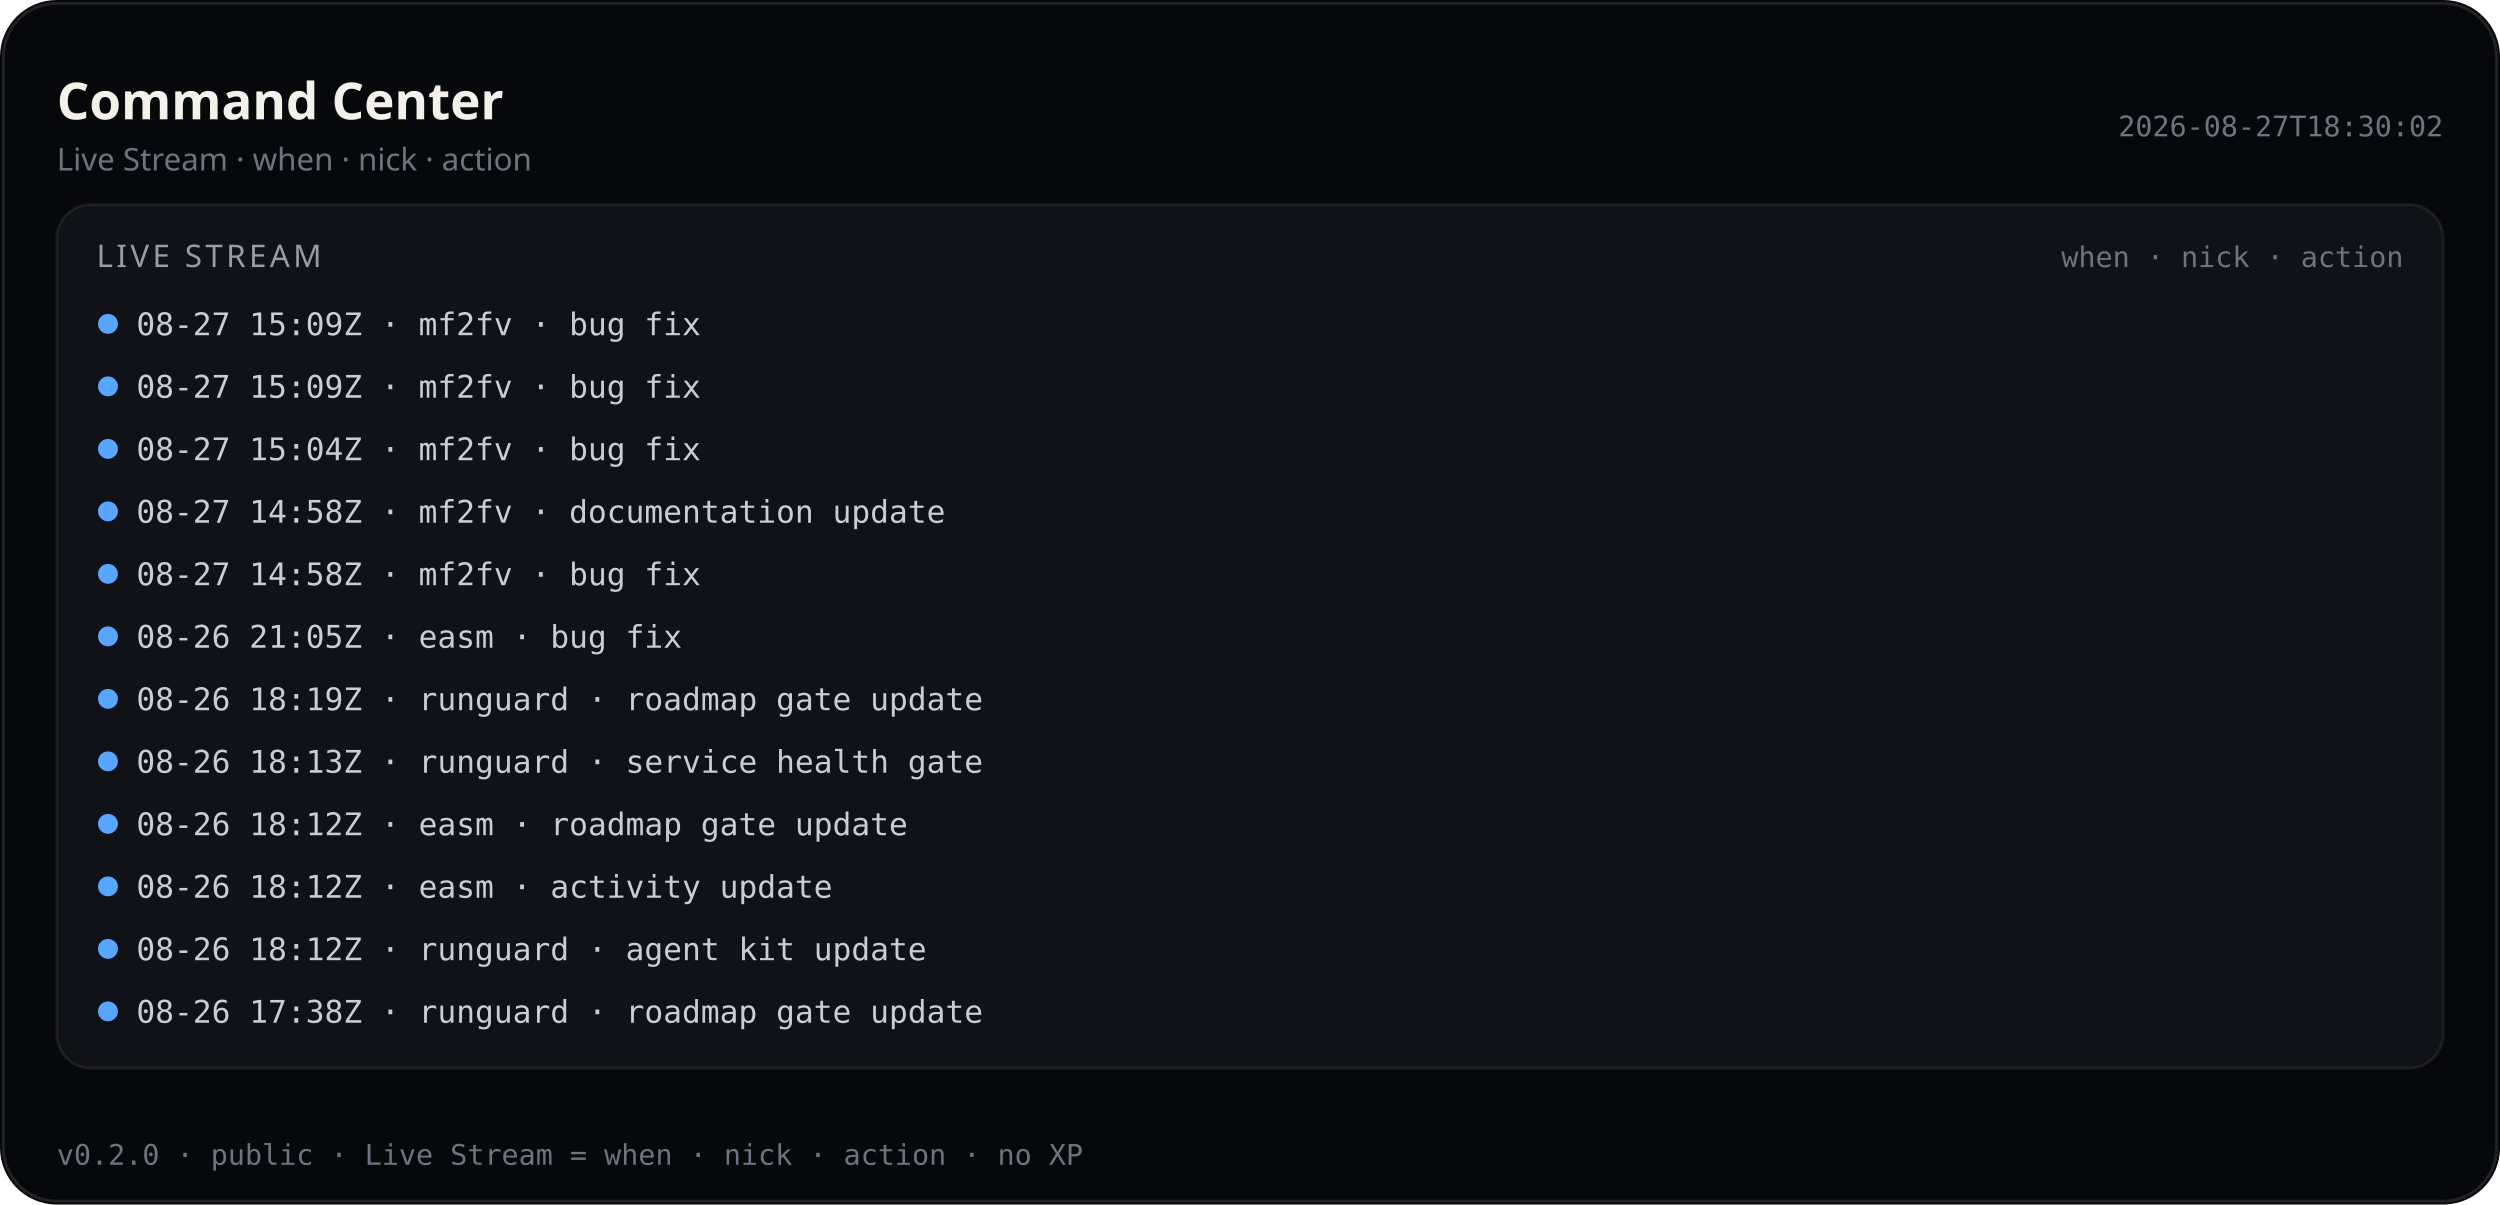
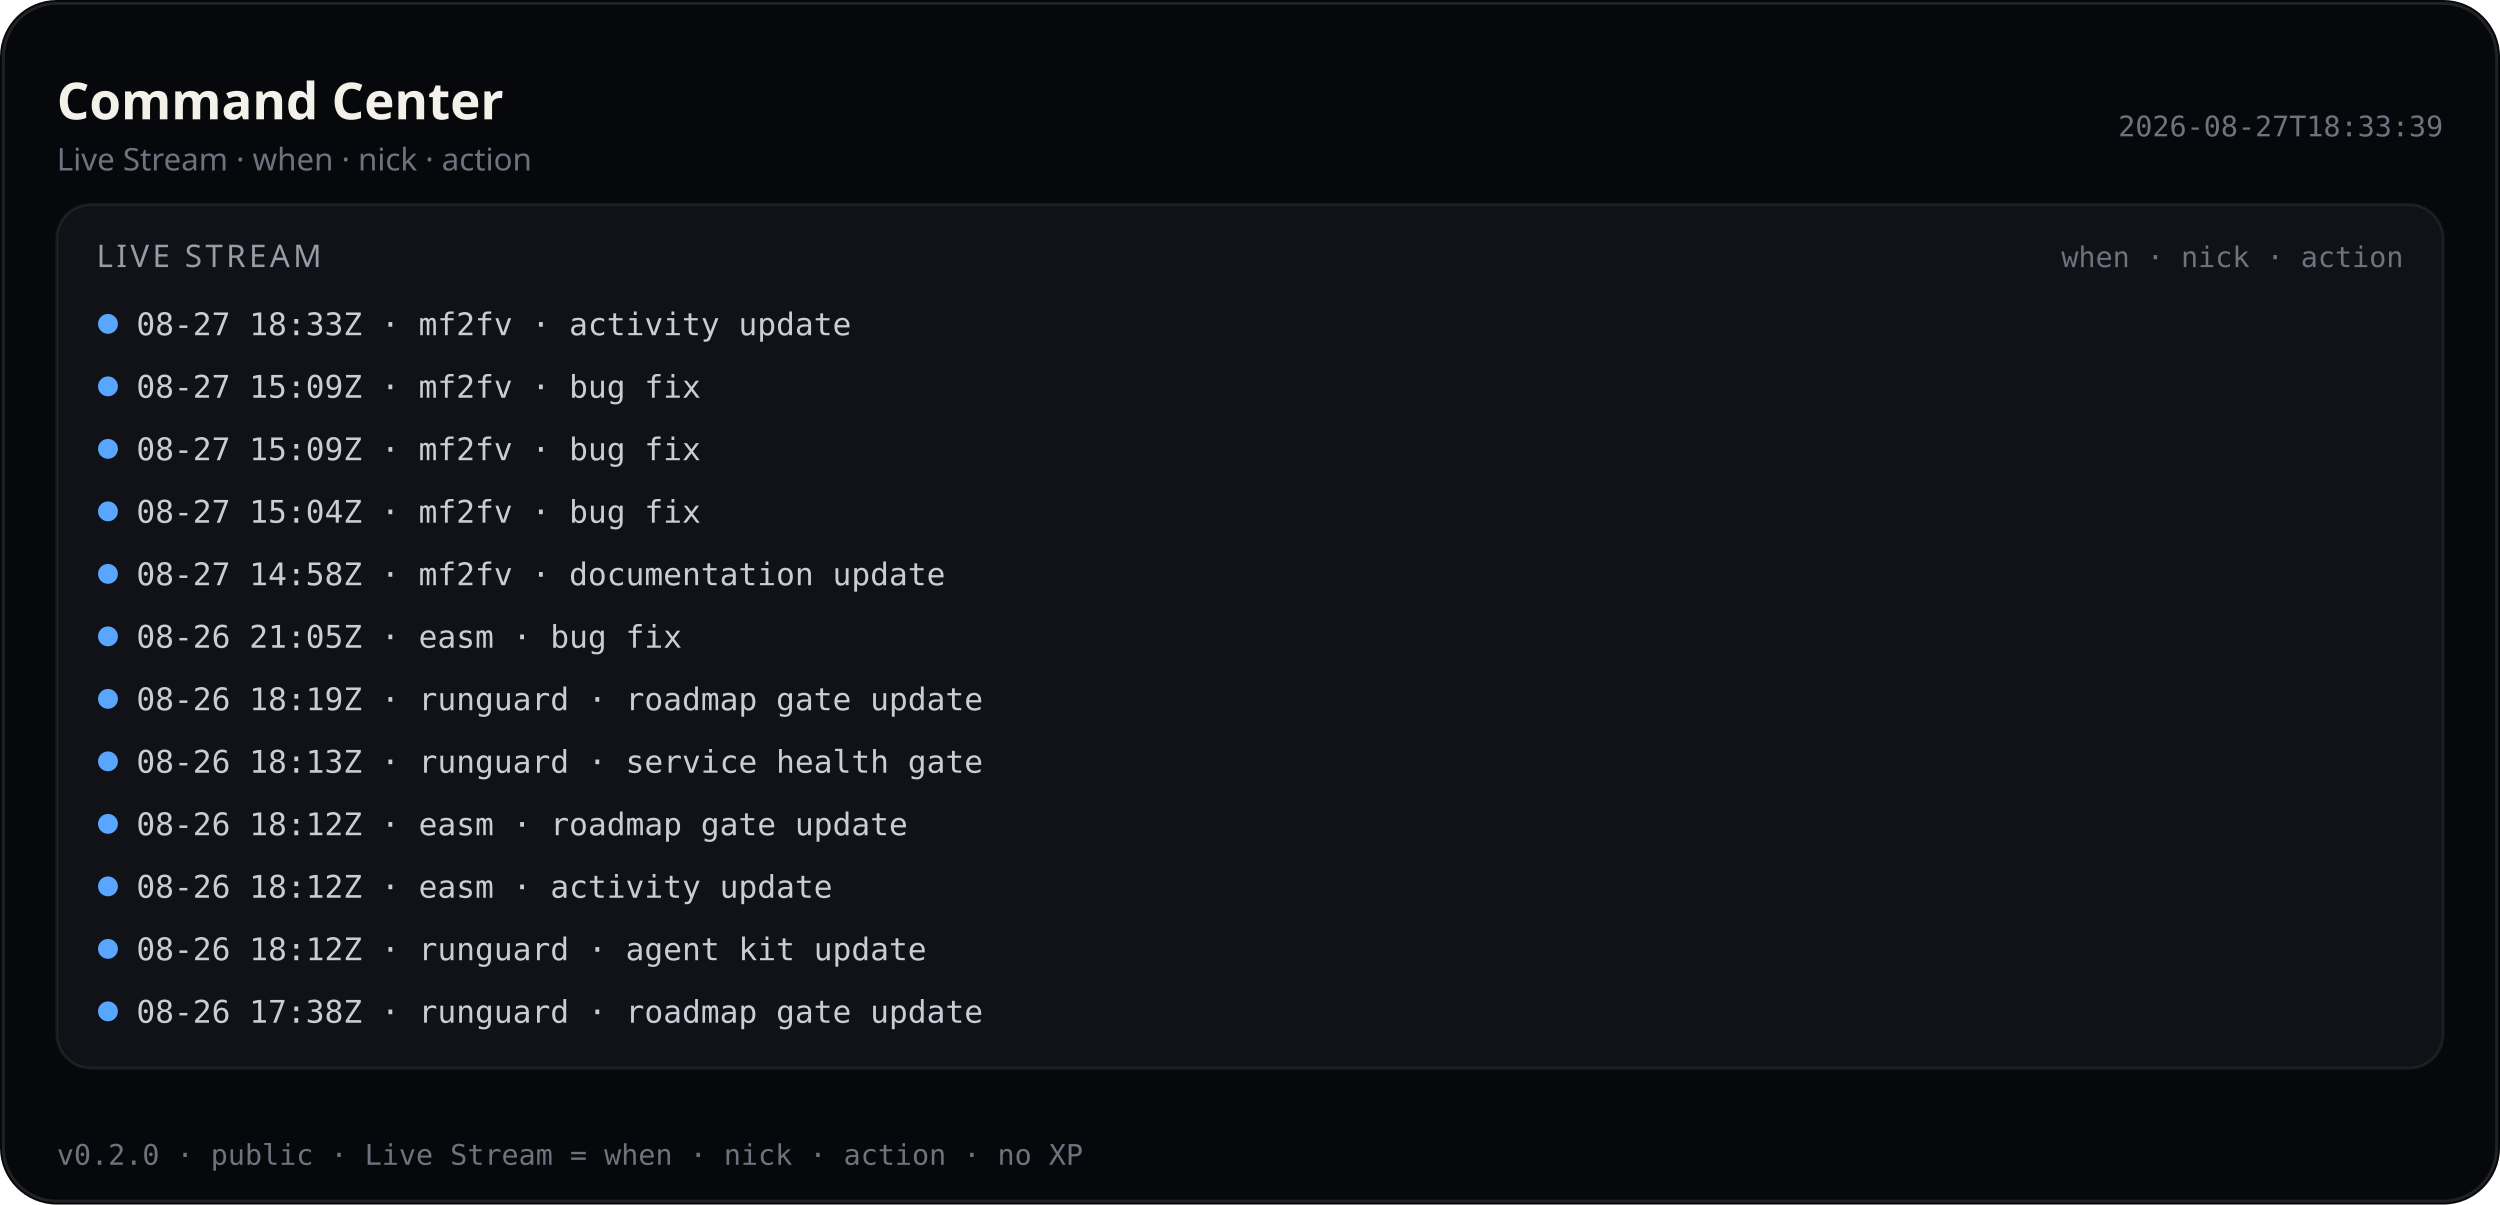
<svg xmlns="http://www.w3.org/2000/svg" viewBox="0 0 880 424" width="880" height="424" role="img" aria-label="Command Center — Live Stream (public)">
  <rect width="880" height="424" rx="20" fill="#07080b" />
  <rect x="1.2" y="1.2" width="877.6" height="421.6" rx="18.8" fill="none" stroke="rgba(232,228,214,0.12)" />
  <text x="20" y="42" fill="#f4f1ea" font-size="18" font-family="ui-sans-serif, system-ui, sans-serif" font-weight="600">Command Center</text>
  <text x="20" y="60" fill="#6f7380" font-size="11" font-family="ui-sans-serif, system-ui, sans-serif">Live Stream · when · nick · action</text>
-   <text x="860" y="48" fill="#6f7380" font-size="10" text-anchor="end" font-family="ui-monospace, SFMono-Regular, monospace">2026-08-27T18:30:02</text>
+   <text x="860" y="48" fill="#6f7380" font-size="10" text-anchor="end" font-family="ui-monospace, SFMono-Regular, monospace">2026-08-27T18:33:39</text>
  <rect x="20" y="72" width="840" height="304" rx="12" fill="#101218" stroke="rgba(232,228,214,0.08)" />
  <text x="34" y="94" fill="#9a9aa8" font-size="11" font-family="ui-sans-serif, system-ui, sans-serif" letter-spacing="1.2">LIVE STREAM</text>
  <text x="846" y="94" fill="#6f7380" font-size="10" text-anchor="end" font-family="ui-monospace, SFMono-Regular, monospace">when · nick · action</text>
  <defs>
    <clipPath id="live-stream-clip-pub">
      <rect x="20" y="72" width="840" height="304" />
    </clipPath>
  </defs>
  <g clip-path="url(#live-stream-clip-pub)">
    <circle cx="38" cy="114" r="3.5" fill="#58a6ff" />
-     <text x="48" y="118" fill="#c9cdd6" font-size="11" font-family="ui-monospace, SFMono-Regular, monospace">08-27 15:09Z · mf2fv · bug fix</text>
+     <text x="48" y="118" fill="#c9cdd6" font-size="11" font-family="ui-monospace, SFMono-Regular, monospace">08-27 18:33Z · mf2fv · activity update</text>
    <circle cx="38" cy="136" r="3.5" fill="#58a6ff" />
    <text x="48" y="140" fill="#c9cdd6" font-size="11" font-family="ui-monospace, SFMono-Regular, monospace">08-27 15:09Z · mf2fv · bug fix</text>
    <circle cx="38" cy="158" r="3.5" fill="#58a6ff" />
-     <text x="48" y="162" fill="#c9cdd6" font-size="11" font-family="ui-monospace, SFMono-Regular, monospace">08-27 15:04Z · mf2fv · bug fix</text>
+     <text x="48" y="162" fill="#c9cdd6" font-size="11" font-family="ui-monospace, SFMono-Regular, monospace">08-27 15:09Z · mf2fv · bug fix</text>
    <circle cx="38" cy="180" r="3.5" fill="#58a6ff" />
-     <text x="48" y="184" fill="#c9cdd6" font-size="11" font-family="ui-monospace, SFMono-Regular, monospace">08-27 14:58Z · mf2fv · documentation update</text>
+     <text x="48" y="184" fill="#c9cdd6" font-size="11" font-family="ui-monospace, SFMono-Regular, monospace">08-27 15:04Z · mf2fv · bug fix</text>
    <circle cx="38" cy="202" r="3.5" fill="#58a6ff" />
-     <text x="48" y="206" fill="#c9cdd6" font-size="11" font-family="ui-monospace, SFMono-Regular, monospace">08-27 14:58Z · mf2fv · bug fix</text>
+     <text x="48" y="206" fill="#c9cdd6" font-size="11" font-family="ui-monospace, SFMono-Regular, monospace">08-27 14:58Z · mf2fv · documentation update</text>
    <circle cx="38" cy="224" r="3.5" fill="#58a6ff" />
    <text x="48" y="228" fill="#c9cdd6" font-size="11" font-family="ui-monospace, SFMono-Regular, monospace">08-26 21:05Z · easm · bug fix</text>
    <circle cx="38" cy="246" r="3.5" fill="#58a6ff" />
    <text x="48" y="250" fill="#c9cdd6" font-size="11" font-family="ui-monospace, SFMono-Regular, monospace">08-26 18:19Z · runguard · roadmap gate update</text>
    <circle cx="38" cy="268" r="3.5" fill="#58a6ff" />
    <text x="48" y="272" fill="#c9cdd6" font-size="11" font-family="ui-monospace, SFMono-Regular, monospace">08-26 18:13Z · runguard · service health gate</text>
    <circle cx="38" cy="290" r="3.5" fill="#58a6ff" />
    <text x="48" y="294" fill="#c9cdd6" font-size="11" font-family="ui-monospace, SFMono-Regular, monospace">08-26 18:12Z · easm · roadmap gate update</text>
    <circle cx="38" cy="312" r="3.5" fill="#58a6ff" />
    <text x="48" y="316" fill="#c9cdd6" font-size="11" font-family="ui-monospace, SFMono-Regular, monospace">08-26 18:12Z · easm · activity update</text>
    <circle cx="38" cy="334" r="3.5" fill="#58a6ff" />
    <text x="48" y="338" fill="#c9cdd6" font-size="11" font-family="ui-monospace, SFMono-Regular, monospace">08-26 18:12Z · runguard · agent kit update</text>
    <circle cx="38" cy="356" r="3.5" fill="#58a6ff" />
    <text x="48" y="360" fill="#c9cdd6" font-size="11" font-family="ui-monospace, SFMono-Regular, monospace">08-26 17:38Z · runguard · roadmap gate update</text>
  </g>
  <text x="20" y="410" fill="#6f7380" font-size="10" font-family="ui-monospace, SFMono-Regular, monospace">v0.2.0 · public · Live Stream = when · nick · action · no XP</text>
</svg>
